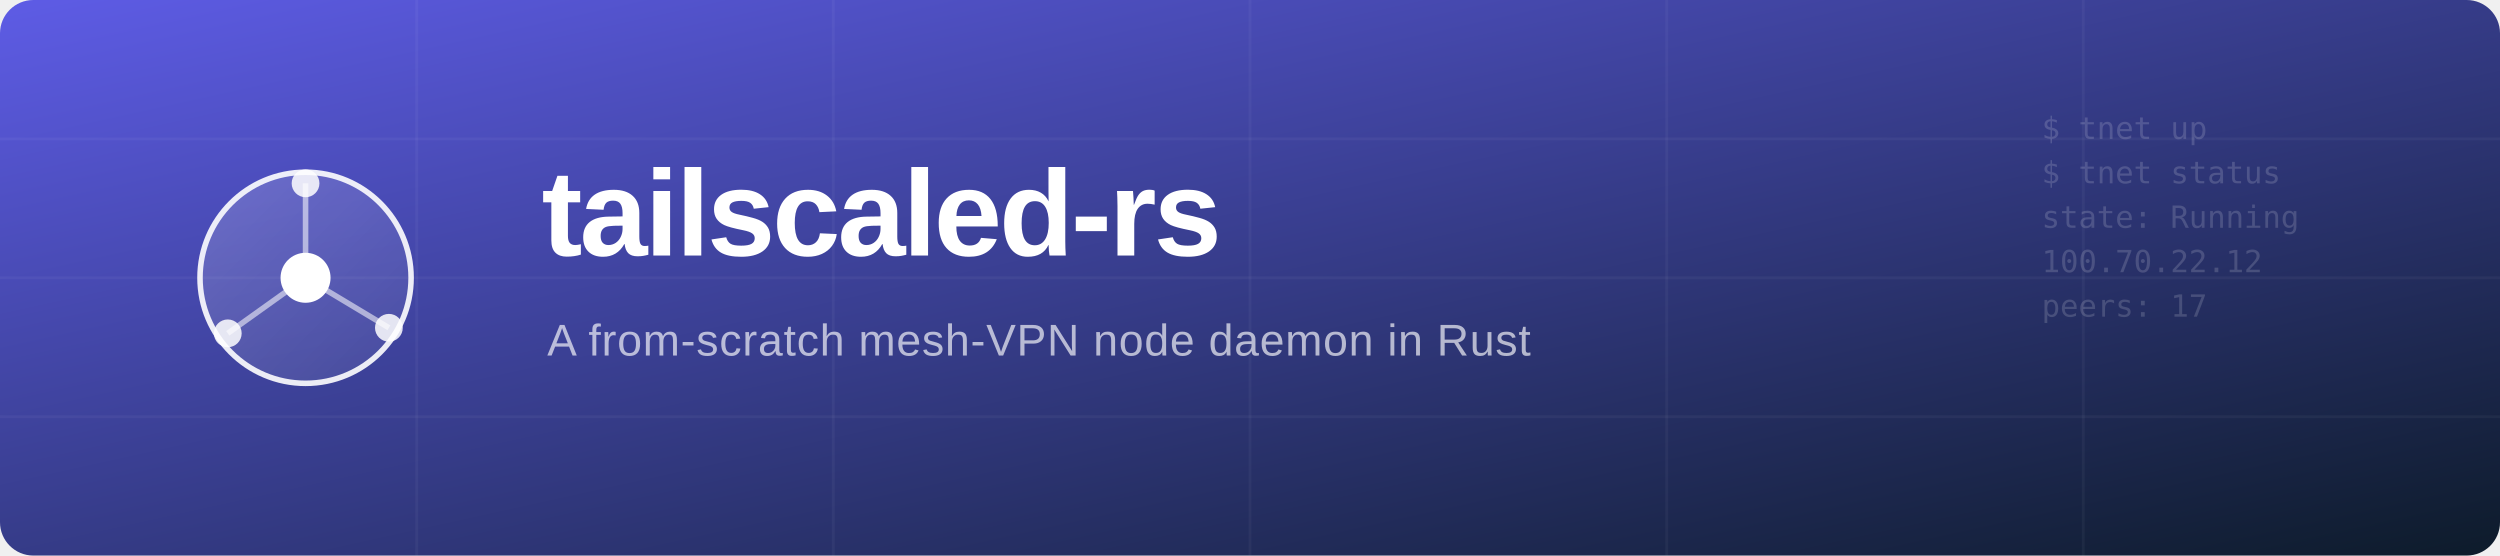
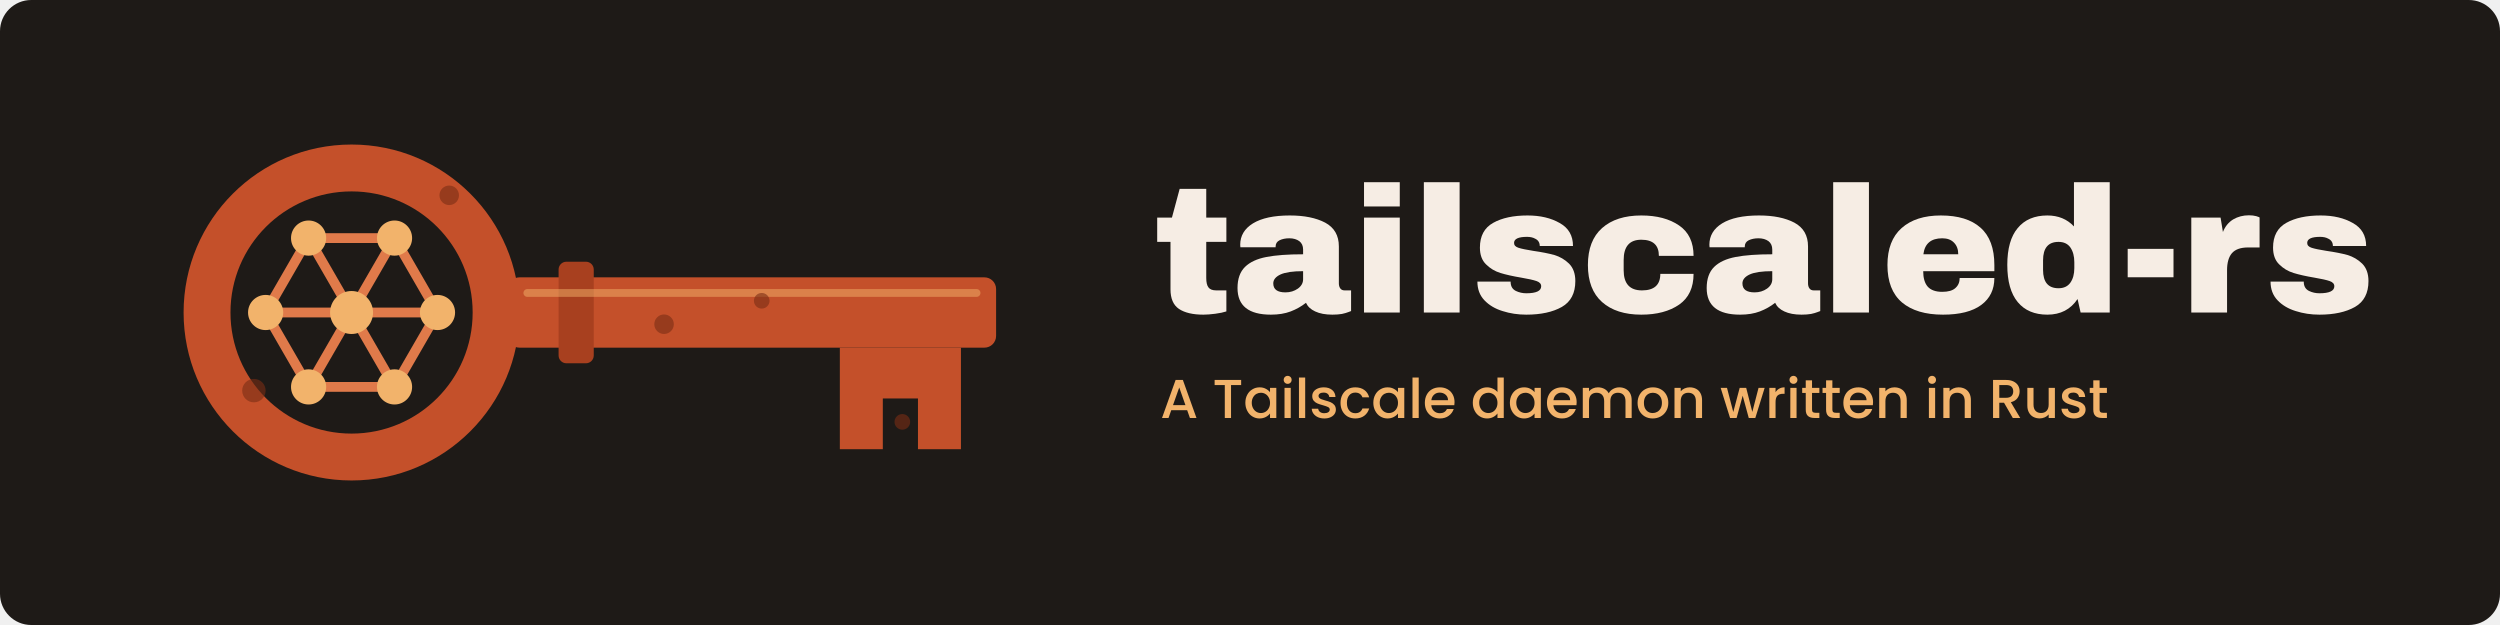
- <svg xmlns="http://www.w3.org/2000/svg" viewBox="0 0 900 200" width="900" height="200">
+ <svg xmlns="http://www.w3.org/2000/svg" width="1280" height="320" viewBox="0 0 1280 320" role="img" aria-label="tailscaled-rs: A Tailscale daemon written in Rust">
  <defs>
-     <linearGradient id="bg" x1="0%" y1="0%" x2="100%" y2="100%">
-       <stop offset="0%" stop-color="#5E5CE6" />
-       <stop offset="100%" stop-color="#0D1B2A" />
-     </linearGradient>
-     <linearGradient id="glow" x1="0%" y1="0%" x2="100%" y2="100%">
-       <stop offset="0%" stop-color="#ffffff" stop-opacity="0.2" />
-       <stop offset="100%" stop-color="#ffffff" stop-opacity="0.05" />
-     </linearGradient>
+     <clipPath id="cl">
+       <rect width="1280" height="320" rx="16" />
+     </clipPath>
+     <path id="archivo232" d="M412 528V393H300V192Q300 156 312 140Q324 123 356 123H412V6Q388 -2 350 -7Q312 -12 284 -12Q196 -12 148 20Q101 52 101 129V393H27V528H109L152 688H300V528Z" />
+     <path id="archivo132" d="M594 368V162Q594 145 602 134Q610 123 626 123H662V8Q659 6 646 2Q634 -3 611 -8Q588 -12 558 -12Q500 -12 462 6Q425 23 411 54Q373 24 326 6Q279 -12 216 -12Q30 -12 30 136Q30 213 72 254Q113 294 191 309Q269 324 395 324V350Q395 381 374 397Q352 413 318 413Q287 413 264 402Q242 391 242 367V363H46Q45 368 45 377Q45 452 116 496Q188 540 321 540Q442 540 518 500Q594 459 594 368ZM229 162Q229 112 297 112Q336 112 366 133Q395 154 395 185V230Q310 230 270 212Q229 193 229 162Z" />
+     <path id="archivo175" d="M67 590V725H266V590ZM67 0V528H266V0Z" />
+     <path id="archivo191" d="M67 0V725H266V0Z" />
+     <path id="archivo224" d="M564 370H379Q379 399 353 411Q335 421 308 421Q236 421 236 387Q236 368 261 360Q286 352 343 343Q413 333 460 320Q507 306 542 272Q577 237 577 175Q577 74 502 31Q426 -12 304 -12Q234 -12 172 8Q110 27 71 68Q32 109 32 172H217V168Q218 134 246 120Q273 107 304 107Q387 107 387 146Q387 166 361 175Q335 184 276 194Q205 206 160 220Q114 234 80 268Q46 301 46 361Q46 458 120 499Q193 540 311 540Q417 540 490 498Q564 457 564 370Z" />
+     <path id="archivo146" d="M624 315H431Q431 405 333 405Q235 405 235 292V235Q235 123 337 123Q439 123 439 215H624Q624 100 544 44Q463 -12 333 -12Q194 -12 115 58Q36 128 36 264Q36 400 115 470Q194 540 333 540Q463 540 544 484Q624 429 624 315Z" />
+     <path id="archivo156" d="M631 264V230H235Q235 173 260 144Q286 115 341 115Q391 115 414 136Q438 157 438 192H631Q631 96 558 42Q485 -12 345 -12Q198 -12 117 56Q36 125 36 264Q36 400 115 470Q194 540 333 540Q478 540 554 472Q631 404 631 264ZM236 324H430Q430 365 406 389Q383 413 341 413Q247 413 236 324Z" />
+     <path id="archivo152" d="M444 0 427 75Q369 -12 259 -12Q152 -12 94 58Q36 128 36 265Q36 401 94 470Q152 540 259 540Q350 540 407 479V725H606V0ZM235 290V237Q235 135 321 135Q365 135 387 166Q409 197 409 247V280Q409 330 387 362Q365 393 321 393Q235 393 235 290Z" />
+     <path id="archivo324" d="M39 196V354H294V196Z" />
+     <path id="archivo220" d="M440 529V362H376Q314 362 286 330Q259 298 259 235V0H60V528H223L236 448Q254 494 293 518Q332 541 381 541Q404 541 422 536Q440 530 440 529Z" />
+     <path id="popm692" d="M494 142H203L153 0H34L283 696H415L664 0H544ZM462 235 349 558 235 235Z" />
+     <path id="popm711" d="M524 695V602H339V0H225V602H39V695Z" />
+     <path id="popm724" d="M297 560Q362 560 410 534Q459 509 488 471V551H603V0H488V82Q459 43 409 17Q359 -9 295 -9Q224 -9 165 28Q106 64 72 130Q37 195 37 278Q37 361 72 425Q106 489 166 524Q225 560 297 560ZM321 461Q277 461 239 440Q201 418 178 376Q154 335 154 278Q154 221 178 178Q201 135 240 112Q278 90 321 90Q365 90 403 112Q441 134 464 176Q488 219 488 276Q488 333 464 375Q441 417 403 439Q365 461 321 461Z" />
+     <path id="popm732" d="M60 697Q60 728 81 749Q102 770 133 770Q163 770 184 749Q205 728 205 697Q205 666 184 645Q163 624 133 624Q102 624 81 645Q60 666 60 697ZM189 551V0H75V551Z" />
+     <path id="popm735" d="M189 740V0H75V740Z" />
+     <path id="popm742" d="M45 169H163Q166 134 196 110Q227 87 273 87Q321 87 348 106Q374 124 374 153Q374 184 344 199Q315 214 251 232Q189 249 150 265Q111 281 82 314Q54 347 54 401Q54 445 80 482Q106 518 154 539Q203 560 266 560Q360 560 418 512Q475 465 479 383H365Q362 420 335 442Q308 464 262 464Q217 464 193 447Q169 430 169 402Q169 380 185 365Q201 350 224 342Q247 333 292 320Q352 304 390 288Q429 271 457 239Q485 207 486 154Q486 107 460 70Q434 33 386 12Q339 -9 275 -9Q210 -9 158 14Q107 38 77 78Q47 119 45 169Z" />
+     <path id="popm726" d="M307 560Q407 560 472 512Q538 465 561 377H438Q423 418 390 441Q357 464 307 464Q237 464 196 414Q154 365 154 276Q154 187 196 137Q237 87 307 87Q406 87 438 174H561Q537 90 471 40Q405 -9 307 -9Q228 -9 167 26Q106 62 72 126Q37 191 37 276Q37 361 72 426Q106 490 167 525Q228 560 307 560Z" />
+     <path id="popm728" d="M576 233H155Q160 167 204 127Q248 87 312 87Q404 87 442 164H565Q540 88 474 40Q409 -9 312 -9Q233 -9 170 26Q108 62 72 126Q37 191 37 276Q37 361 72 426Q106 490 168 525Q231 560 312 560Q390 560 451 526Q512 492 546 430Q580 369 580 289Q580 258 576 233ZM461 325Q460 388 416 426Q372 464 307 464Q248 464 206 426Q164 389 156 325Z" />
+     <path id="popm727" d="M298 560Q352 560 404 536Q457 513 488 474V740H603V0H488V83Q460 43 410 17Q361 -9 297 -9Q225 -9 166 28Q106 64 72 130Q37 195 37 278Q37 361 72 425Q106 489 166 524Q225 560 298 560ZM321 461Q277 461 239 440Q201 418 178 376Q154 335 154 278Q154 221 178 178Q201 135 240 112Q278 90 321 90Q365 90 403 112Q441 134 464 176Q488 219 488 276Q488 333 464 375Q441 417 403 439Q365 461 321 461Z" />
+     <path id="popm736" d="M969 325V0H856V308Q856 382 819 422Q782 461 718 461Q654 461 616 422Q579 382 579 308V0H466V308Q466 382 429 422Q392 461 328 461Q264 461 226 422Q189 382 189 308V0H75V551H189V488Q217 522 260 541Q303 560 352 560Q418 560 470 532Q522 504 550 451Q575 501 628 530Q681 560 742 560Q807 560 858 533Q910 506 940 453Q969 400 969 325Z" />
+     <path id="popm738" d="M38 276Q38 360 75 425Q112 490 176 525Q240 560 319 560Q398 560 462 525Q526 490 563 425Q600 360 600 276Q600 192 562 127Q524 62 458 26Q393 -9 314 -9Q236 -9 173 26Q110 62 74 126Q38 191 38 276ZM483 276Q483 336 460 378Q437 419 399 440Q361 461 317 461Q273 461 236 440Q198 419 176 378Q154 336 154 276Q154 187 200 138Q245 90 314 90Q358 90 396 111Q435 132 459 174Q483 216 483 276Z" />
+     <path id="popm737" d="M579 325V0H466V308Q466 382 429 422Q392 461 328 461Q264 461 226 422Q189 382 189 308V0H75V551H189V488Q217 522 260 541Q304 560 353 560Q418 560 470 533Q521 506 550 453Q579 400 579 325Z" />
+     <path id="popm746" d="M815 551 644 0H524L413 407L302 0H182L10 551H126L241 108L358 551H477L589 110L703 551Z" />
+     <path id="popm741" d="M354 560V442H325Q258 442 224 408Q189 374 189 290V0H75V551H189V471Q214 513 256 536Q297 560 354 560Z" />
+     <path id="popm743" d="M208 458V153Q208 122 222 108Q237 95 272 95H342V0H252Q175 0 134 36Q93 72 93 153V458H28V551H93V688H208V551H342V458Z" />
+     <path id="popm709" d="M436 0 276 278H189V0H75V695H315Q395 695 450 667Q506 639 534 592Q561 545 561 487Q561 419 522 364Q482 308 400 288L572 0ZM189 369H315Q379 369 412 401Q444 433 444 487Q444 541 412 572Q380 602 315 602H189Z" />
+     <path id="popm744" d="M574 551V0H460V65Q433 31 390 12Q346 -8 297 -8Q232 -8 180 19Q129 46 100 99Q70 152 70 227V551H183V244Q183 170 220 130Q257 91 321 91Q385 91 422 130Q460 170 460 244V551Z" />
  </defs>
-   <rect width="900" height="200" rx="12" fill="url(#bg)" />
-   <g stroke="#ffffff" stroke-opacity="0.04" stroke-width="1">
-     <line x1="0" y1="50" x2="900" y2="50" />
-     <line x1="0" y1="100" x2="900" y2="100" />
-     <line x1="0" y1="150" x2="900" y2="150" />
-     <line x1="150" y1="0" x2="150" y2="200" />
-     <line x1="300" y1="0" x2="300" y2="200" />
-     <line x1="450" y1="0" x2="450" y2="200" />
-     <line x1="600" y1="0" x2="600" y2="200" />
-     <line x1="750" y1="0" x2="750" y2="200" />
-   </g>
-   <g transform="translate(70, 60)">
-     <circle cx="40" cy="40" r="38" fill="url(#glow)" stroke="#ffffff" stroke-width="2" opacity="0.9" />
-     <g stroke="#ffffff" stroke-width="2" opacity="0.55">
-       <line x1="40" y1="40" x2="40" y2="6" />
-       <line x1="40" y1="40" x2="70" y2="58" />
-       <line x1="40" y1="40" x2="12" y2="60" />
+   <g clip-path="url(#cl)">
+     <rect width="1280" height="320" fill="#1e1a17" />
+     <g transform="translate(90 160)">
+       <circle cx="90" cy="0" r="86" fill="#c4502a" />
+       <circle cx="90" cy="0" r="62" fill="#1e1a17" />
+       <path d="M90 0L134 0" stroke="#e07a4a" stroke-width="5" />
+       <path d="M90 0L112 38.1" stroke="#e07a4a" stroke-width="5" />
+       <path d="M90 0L68 38.1" stroke="#e07a4a" stroke-width="5" />
+       <path d="M90 0L46 0" stroke="#e07a4a" stroke-width="5" />
+       <path d="M90 0L68 -38.1" stroke="#e07a4a" stroke-width="5" />
+       <path d="M90 0L112 -38.1" stroke="#e07a4a" stroke-width="5" />
+       <path d="M134,0 L112,38.1 L68,38.1 L46,0 L68,-38.1 L112,-38.1Z" fill="none" stroke="#e07a4a" stroke-width="5" />
+       <circle cx="134" cy="0" r="9" fill="#f2b36b" />
+       <circle cx="112" cy="38.1" r="9" fill="#f2b36b" />
+       <circle cx="68" cy="38.1" r="9" fill="#f2b36b" />
+       <circle cx="46" cy="0" r="9" fill="#f2b36b" />
+       <circle cx="68" cy="-38.1" r="9" fill="#f2b36b" />
+       <circle cx="112" cy="-38.1" r="9" fill="#f2b36b" />
+       <circle cx="90" cy="0" r="11" fill="#f2b36b" />
+       <rect x="170" y="-18" width="250" height="36" rx="6" fill="#c4502a" />
+       <rect x="196" y="-26" width="18" height="52" rx="4" fill="#a8401f" />
+       <path d="M340 18V70H362V44H380V70H402V18Z" fill="#c4502a" />
+       <path d="M180 -10H410" stroke="#f2b36b" stroke-opacity=".5" stroke-width="4" stroke-linecap="round" />
+       <circle cx="250" cy="6" r="5" fill="#7a2e14" fill-opacity=".6" />
+       <circle cx="300" cy="-6" r="4" fill="#7a2e14" fill-opacity=".6" />
+       <circle cx="40" cy="40" r="6" fill="#7a2e14" fill-opacity=".6" />
+       <circle cx="140" cy="-60" r="5" fill="#7a2e14" fill-opacity=".6" />
+       <circle cx="372" cy="56" r="4" fill="#7a2e14" fill-opacity=".6" />
    </g>
-     <circle cx="40" cy="6" r="5" fill="#ffffff" opacity="0.85" />
-     <circle cx="70" cy="58" r="5" fill="#ffffff" opacity="0.85" />
-     <circle cx="12" cy="60" r="5" fill="#ffffff" opacity="0.85" />
-     <circle cx="40" cy="40" r="9" fill="#ffffff" />
-   </g>
-   <text x="195" y="92" font-family="'Segoe UI', 'Helvetica Neue', Arial, sans-serif" font-size="44" font-weight="700" fill="#ffffff" letter-spacing="-1">
-     tailscaled-rs
-   </text>
-   <text x="197" y="128" font-family="'Segoe UI', 'Helvetica Neue', Arial, sans-serif" font-size="16" fill="#ffffff" opacity="0.65" letter-spacing="0.3">
-     A from-scratch mesh-VPN node daemon in Rust
-   </text>
-   <g transform="translate(735, 50)" opacity="0.16">
-     <text x="0" y="0" font-family="monospace" font-size="11" fill="#ffffff">$ tnet up</text>
-     <text x="0" y="16" font-family="monospace" font-size="11" fill="#ffffff">$ tnet status</text>
-     <text x="0" y="32" font-family="monospace" font-size="11" fill="#ffffff">state: Running</text>
-     <text x="0" y="48" font-family="monospace" font-size="11" fill="#ffffff">100.70.22.12</text>
-     <text x="0" y="64" font-family="monospace" font-size="11" fill="#ffffff">peers: 17</text>
+     <g transform="translate(590 160) scale(0.092 -0.092)" fill="#f6ede4">
+       <use href="#archivo232" x="0" />
+       <use href="#archivo132" x="444" />
+       <use href="#archivo175" x="1111" />
+       <use href="#archivo191" x="1444" />
+       <use href="#archivo224" x="1777" />
+       <use href="#archivo146" x="2388" />
+       <use href="#archivo132" x="3055" />
+       <use href="#archivo191" x="3722" />
+       <use href="#archivo156" x="4055" />
+       <use href="#archivo152" x="4722" />
+       <use href="#archivo324" x="5389" />
+       <use href="#archivo220" x="5722" />
+       <use href="#archivo224" x="6191" />
+     </g>
+     <g transform="translate(594 214) scale(0.028 -0.028)" fill="#f2b36b">
+       <use href="#popm692" x="0" />
+       <use href="#popm711" x="957" />
+       <use href="#popm724" x="1521" />
+       <use href="#popm732" x="2199" />
+       <use href="#popm735" x="2463" />
+       <use href="#popm742" x="2727" />
+       <use href="#popm726" x="3261" />
+       <use href="#popm724" x="3861" />
+       <use href="#popm735" x="4539" />
+       <use href="#popm728" x="4803" />
+       <use href="#popm727" x="5680" />
+       <use href="#popm724" x="6358" />
+       <use href="#popm728" x="7036" />
+       <use href="#popm736" x="7653" />
+       <use href="#popm738" x="8692" />
+       <use href="#popm737" x="9330" />
+       <use href="#popm746" x="10239" />
+       <use href="#popm741" x="11064" />
+       <use href="#popm732" x="11448" />
+       <use href="#popm743" x="11712" />
+       <use href="#popm743" x="12084" />
+       <use href="#popm728" x="12456" />
+       <use href="#popm737" x="13073" />
+       <use href="#popm732" x="13982" />
+       <use href="#popm737" x="14246" />
+       <use href="#popm709" x="15155" />
+       <use href="#popm744" x="15787" />
+       <use href="#popm742" x="16436" />
+       <use href="#popm743" x="16970" />
+     </g>
  </g>
</svg>
